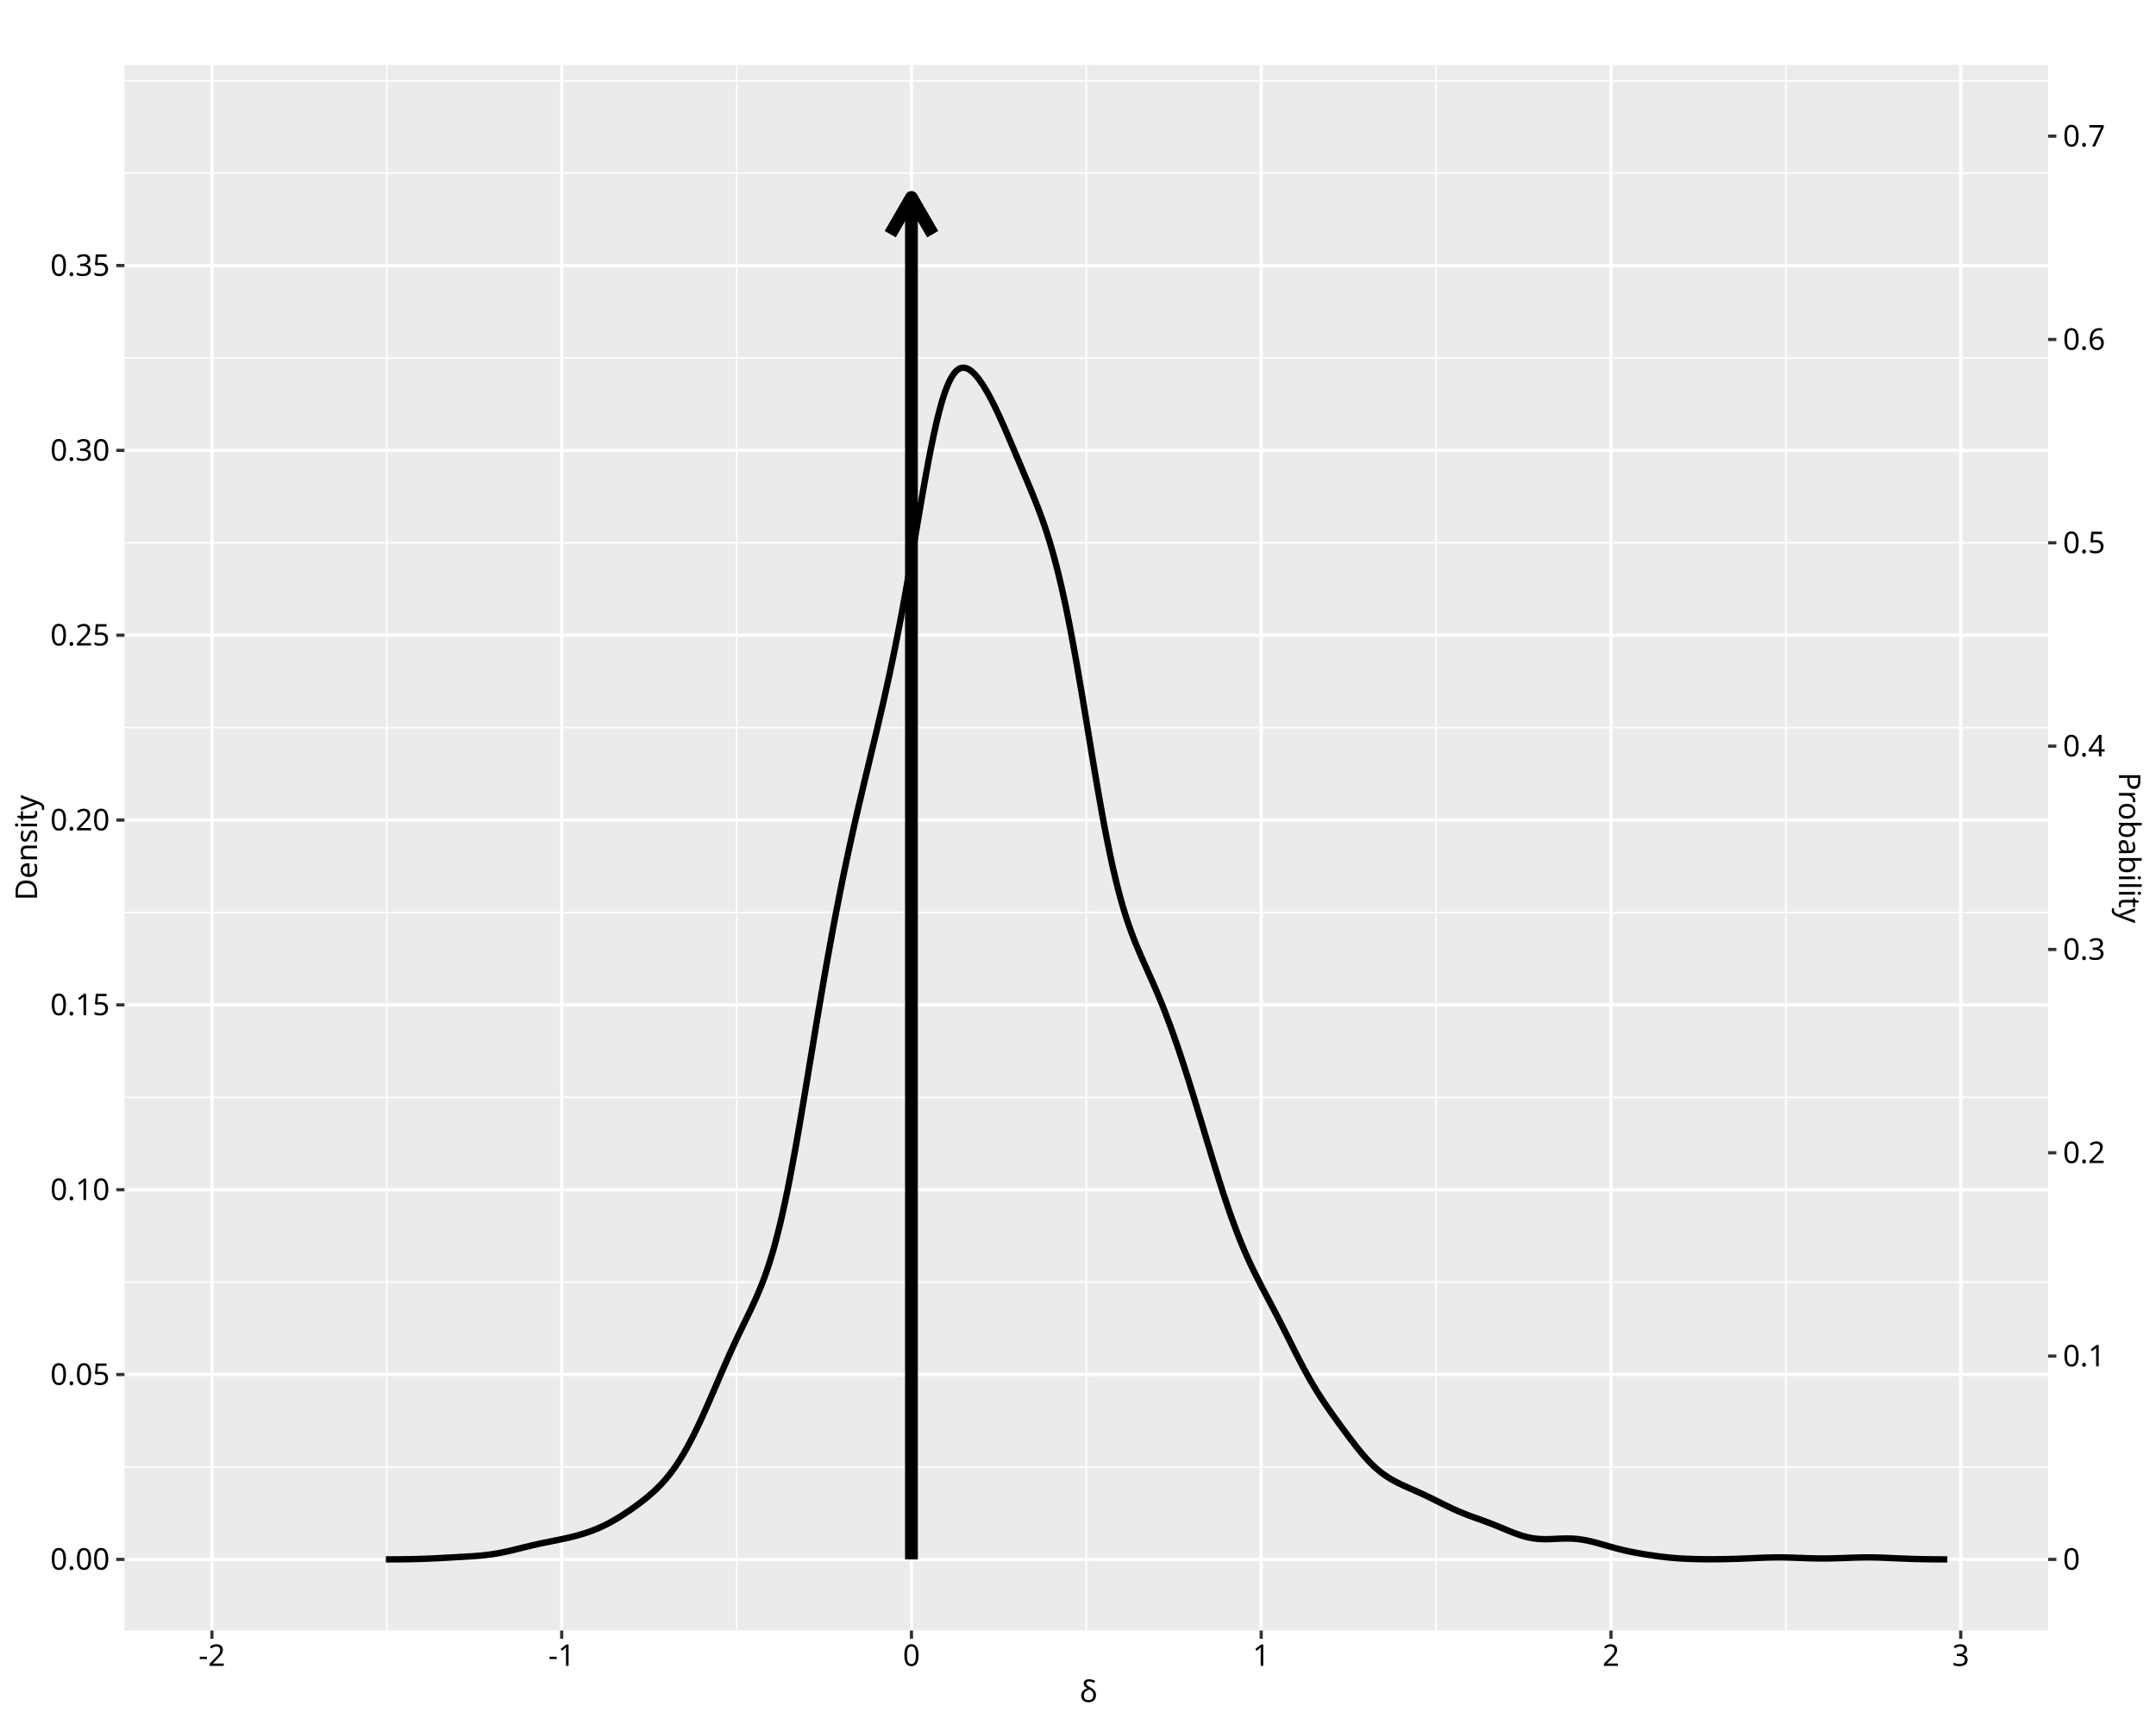
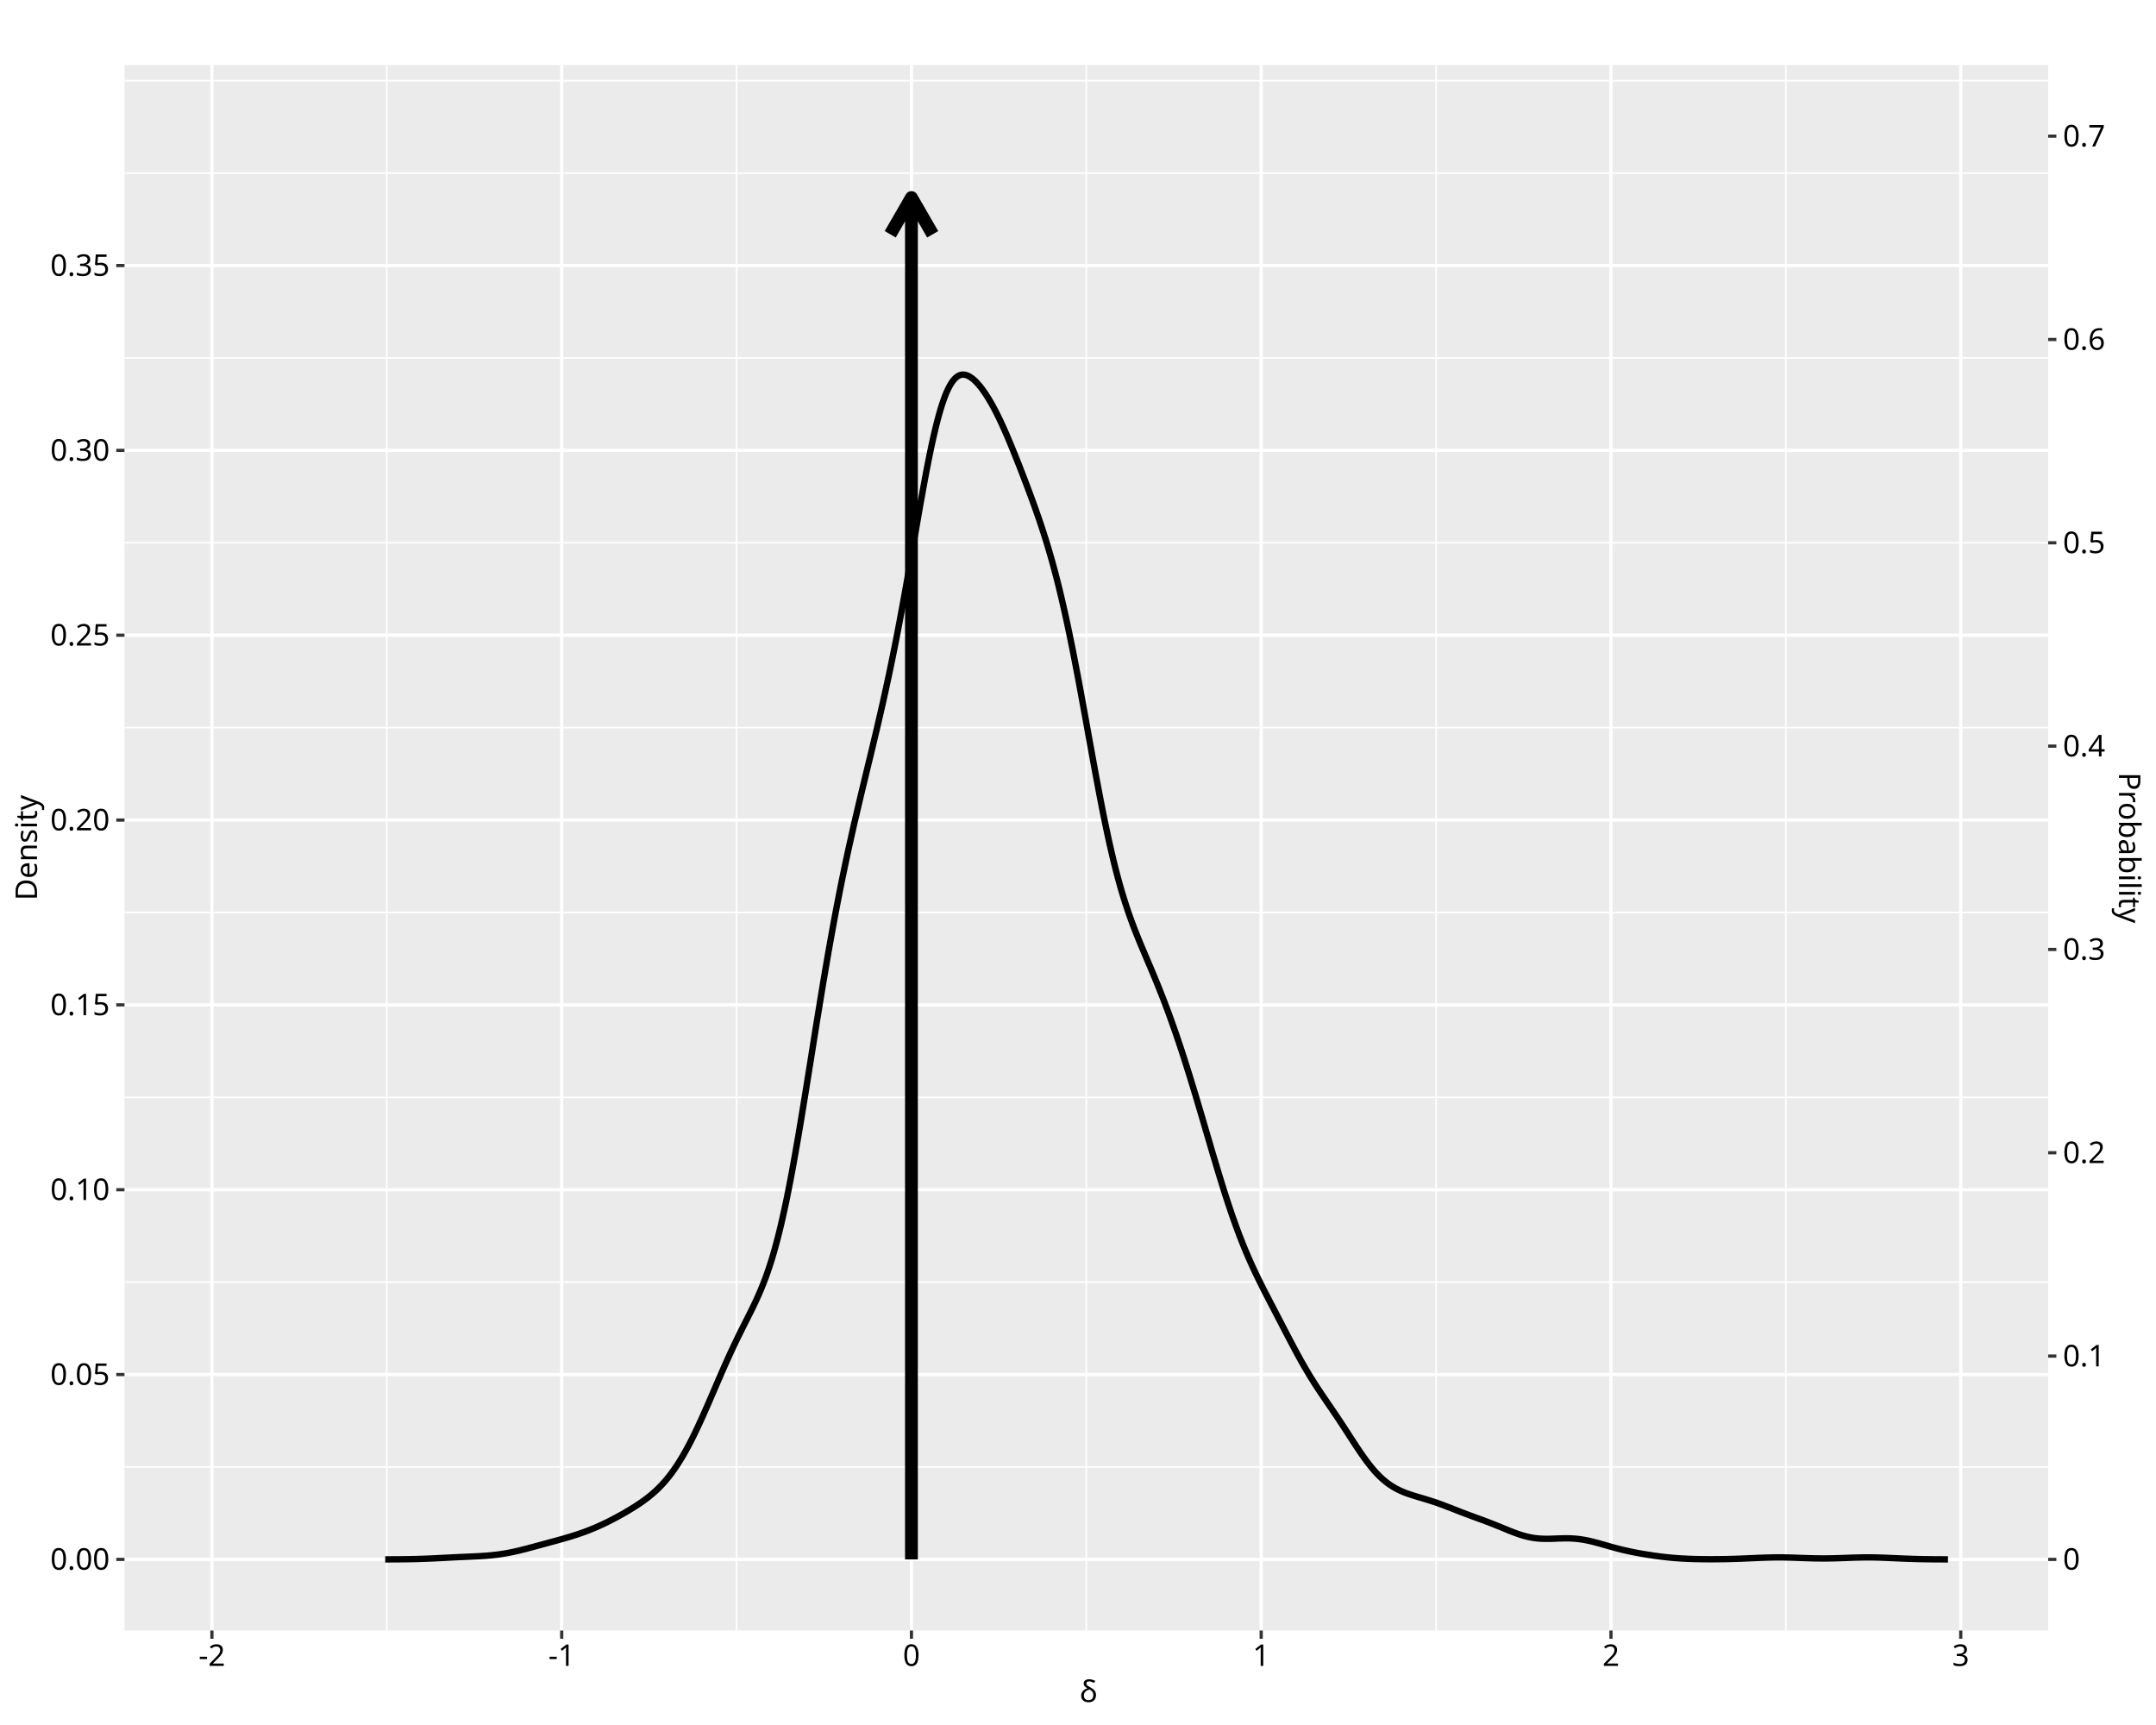
<svg xmlns="http://www.w3.org/2000/svg" class="svglite" data-engine-version="2.0" width="720.00pt" height="576.00pt" viewBox="0 0 720.00 576.00">
  <defs>
    <style type="text/css">
    .svglite line, .svglite polyline, .svglite polygon, .svglite path, .svglite rect, .svglite circle {
      fill: none;
      stroke: #000000;
      stroke-linecap: round;
      stroke-linejoin: round;
      stroke-miterlimit: 10.00;
    }
  </style>
  </defs>
  <rect width="100%" height="100%" style="stroke: none; fill: #FFFFFF;" />
  <defs>
    <clipPath id="cpMC4wMHw3MjAuMDB8MC4wMHw1NzYuMDA=">
      <rect x="0.00" y="0.00" width="720.00" height="576.00" />
    </clipPath>
  </defs>
  <g clip-path="url(#cpMC4wMHw3MjAuMDB8MC4wMHw1NzYuMDA=)">
    <rect x="0.00" y="0.00" width="720.00" height="576.00" style="stroke-width: 1.07; stroke: #FFFFFF; fill: #FFFFFF;" />
  </g>
  <defs>
    <clipPath id="cpNDEuNTd8NjgzLjk5fDIxLjcxfDU0NC40Ng==">
      <rect x="41.57" y="21.71" width="642.42" height="522.75" />
    </clipPath>
  </defs>
  <g clip-path="url(#cpNDEuNTd8NjgzLjk5fDIxLjcxfDU0NC40Ng==)">
    <rect x="41.57" y="21.71" width="642.42" height="522.75" style="stroke-width: 1.07; stroke: none; fill: #EBEBEB;" />
    <polyline points="41.57,489.84 683.99,489.84 " style="stroke-width: 0.53; stroke: #FFFFFF; stroke-linecap: butt;" />
    <polyline points="41.57,428.12 683.99,428.12 " style="stroke-width: 0.53; stroke: #FFFFFF; stroke-linecap: butt;" />
    <polyline points="41.57,366.40 683.99,366.40 " style="stroke-width: 0.53; stroke: #FFFFFF; stroke-linecap: butt;" />
    <polyline points="41.57,304.69 683.99,304.69 " style="stroke-width: 0.53; stroke: #FFFFFF; stroke-linecap: butt;" />
    <polyline points="41.57,242.97 683.99,242.97 " style="stroke-width: 0.53; stroke: #FFFFFF; stroke-linecap: butt;" />
    <polyline points="41.57,181.25 683.99,181.25 " style="stroke-width: 0.53; stroke: #FFFFFF; stroke-linecap: butt;" />
    <polyline points="41.57,119.53 683.99,119.53 " style="stroke-width: 0.53; stroke: #FFFFFF; stroke-linecap: butt;" />
    <polyline points="41.57,57.81 683.99,57.81 " style="stroke-width: 0.53; stroke: #FFFFFF; stroke-linecap: butt;" />
    <polyline points="41.57,26.95 683.99,26.95 " style="stroke-width: 0.53; stroke: #FFFFFF; stroke-linecap: butt;" />
    <polyline points="129.17,544.46 129.17,21.71 " style="stroke-width: 0.53; stroke: #FFFFFF; stroke-linecap: butt;" />
    <polyline points="245.98,544.46 245.98,21.71 " style="stroke-width: 0.53; stroke: #FFFFFF; stroke-linecap: butt;" />
    <polyline points="362.78,544.46 362.78,21.71 " style="stroke-width: 0.53; stroke: #FFFFFF; stroke-linecap: butt;" />
    <polyline points="479.58,544.46 479.58,21.71 " style="stroke-width: 0.53; stroke: #FFFFFF; stroke-linecap: butt;" />
    <polyline points="596.39,544.46 596.39,21.71 " style="stroke-width: 0.53; stroke: #FFFFFF; stroke-linecap: butt;" />
    <polyline points="41.57,520.70 683.99,520.70 " style="stroke-width: 1.07; stroke: #FFFFFF; stroke-linecap: butt;" />
    <polyline points="41.57,458.98 683.99,458.98 " style="stroke-width: 1.07; stroke: #FFFFFF; stroke-linecap: butt;" />
    <polyline points="41.57,397.26 683.99,397.26 " style="stroke-width: 1.07; stroke: #FFFFFF; stroke-linecap: butt;" />
    <polyline points="41.57,335.54 683.99,335.54 " style="stroke-width: 1.07; stroke: #FFFFFF; stroke-linecap: butt;" />
    <polyline points="41.57,273.83 683.99,273.83 " style="stroke-width: 1.07; stroke: #FFFFFF; stroke-linecap: butt;" />
    <polyline points="41.57,212.11 683.99,212.11 " style="stroke-width: 1.07; stroke: #FFFFFF; stroke-linecap: butt;" />
    <polyline points="41.57,150.39 683.99,150.39 " style="stroke-width: 1.07; stroke: #FFFFFF; stroke-linecap: butt;" />
    <polyline points="41.57,88.67 683.99,88.67 " style="stroke-width: 1.07; stroke: #FFFFFF; stroke-linecap: butt;" />
    <polyline points="70.77,544.46 70.77,21.71 " style="stroke-width: 1.07; stroke: #FFFFFF; stroke-linecap: butt;" />
    <polyline points="187.58,544.46 187.58,21.71 " style="stroke-width: 1.07; stroke: #FFFFFF; stroke-linecap: butt;" />
    <polyline points="304.38,544.46 304.38,21.71 " style="stroke-width: 1.07; stroke: #FFFFFF; stroke-linecap: butt;" />
    <polyline points="421.18,544.46 421.18,21.71 " style="stroke-width: 1.07; stroke: #FFFFFF; stroke-linecap: butt;" />
    <polyline points="537.99,544.46 537.99,21.71 " style="stroke-width: 1.07; stroke: #FFFFFF; stroke-linecap: butt;" />
    <polyline points="654.79,544.46 654.79,21.71 " style="stroke-width: 1.07; stroke: #FFFFFF; stroke-linecap: butt;" />
-     <polyline points="128.87,520.69 129.39,520.69 129.91,520.69 130.44,520.69 130.96,520.68 131.48,520.68 132.00,520.68 132.52,520.67 133.05,520.67 133.57,520.67 134.09,520.66 134.61,520.66 135.13,520.65 135.66,520.64 136.18,520.64 136.70,520.63 137.22,520.62 137.74,520.61 138.27,520.60 138.79,520.58 139.31,520.57 139.83,520.56 140.35,520.54 140.87,520.52 141.40,520.51 141.92,520.49 142.44,520.47 142.96,520.45 143.48,520.43 144.01,520.40 144.53,520.38 145.05,520.35 145.57,520.33 146.09,520.30 146.62,520.28 147.14,520.25 147.66,520.22 148.18,520.19 148.70,520.16 149.23,520.13 149.75,520.11 150.27,520.08 150.79,520.05 151.31,520.02 151.84,519.99 152.36,519.96 152.88,519.93 153.40,519.90 153.92,519.88 154.45,519.85 154.97,519.82 155.49,519.79 156.01,519.76 156.53,519.72 157.06,519.69 157.58,519.66 158.10,519.62 158.62,519.58 159.14,519.54 159.67,519.50 160.19,519.46 160.71,519.41 161.23,519.36 161.75,519.30 162.28,519.24 162.80,519.18 163.32,519.11 163.84,519.04 164.36,518.97 164.89,518.89 165.41,518.80 165.93,518.72 166.45,518.62 166.97,518.53 167.50,518.42 168.02,518.32 168.54,518.21 169.06,518.10 169.58,517.98 170.11,517.86 170.63,517.74 171.15,517.62 171.67,517.49 172.19,517.37 172.71,517.24 173.24,517.11 173.76,516.98 174.28,516.85 174.80,516.72 175.32,516.59 175.85,516.47 176.37,516.34 176.89,516.21 177.41,516.09 177.93,515.97 178.46,515.85 178.98,515.73 179.50,515.62 180.02,515.50 180.54,515.39 181.07,515.28 181.59,515.17 182.11,515.06 182.63,514.95 183.15,514.85 183.68,514.74 184.20,514.64 184.72,514.53 185.24,514.43 185.76,514.32 186.29,514.22 186.81,514.11 187.33,514.00 187.85,513.89 188.37,513.78 188.90,513.66 189.42,513.55 189.94,513.43 190.46,513.30 190.98,513.18 191.51,513.05 192.03,512.91 192.55,512.78 193.07,512.63 193.59,512.49 194.12,512.33 194.64,512.17 195.16,512.01 195.68,511.84 196.20,511.67 196.73,511.49 197.25,511.30 197.77,511.11 198.29,510.90 198.81,510.70 199.34,510.48 199.86,510.26 200.38,510.03 200.90,509.79 201.42,509.55 201.95,509.29 202.47,509.03 202.99,508.77 203.51,508.49 204.03,508.21 204.55,507.92 205.08,507.62 205.60,507.32 206.12,507.01 206.64,506.69 207.16,506.37 207.69,506.04 208.21,505.70 208.73,505.36 209.25,505.01 209.77,504.66 210.30,504.31 210.82,503.94 211.34,503.58 211.86,503.21 212.38,502.83 212.91,502.45 213.43,502.06 213.95,501.67 214.47,501.27 214.99,500.86 215.52,500.44 216.04,500.02 216.56,499.58 217.08,499.14 217.60,498.68 218.13,498.22 218.65,497.74 219.17,497.25 219.69,496.74 220.21,496.21 220.74,495.67 221.26,495.11 221.78,494.53 222.30,493.93 222.82,493.30 223.35,492.66 223.87,492.00 224.39,491.31 224.91,490.60 225.43,489.86 225.96,489.09 226.48,488.30 227.00,487.49 227.52,486.65 228.04,485.79 228.57,484.90 229.09,483.98 229.61,483.05 230.13,482.08 230.65,481.09 231.18,480.08 231.70,479.05 232.22,477.99 232.74,476.92 233.26,475.82 233.79,474.71 234.31,473.58 234.83,472.43 235.35,471.27 235.87,470.10 236.39,468.91 236.92,467.72 237.44,466.52 237.96,465.31 238.48,464.10 239.00,462.88 239.53,461.67 240.05,460.45 240.57,459.24 241.09,458.03 241.61,456.82 242.14,455.63 242.66,454.44 243.18,453.26 243.70,452.10 244.22,450.94 244.75,449.80 245.27,448.66 245.79,447.54 246.31,446.43 246.83,445.33 247.36,444.24 247.88,443.16 248.40,442.08 248.92,441.00 249.44,439.93 249.97,438.84 250.49,437.75 251.01,436.65 251.53,435.53 252.05,434.39 252.58,433.22 253.10,432.02 253.62,430.79 254.14,429.51 254.66,428.18 255.19,426.80 255.71,425.37 256.23,423.87 256.75,422.30 257.27,420.66 257.80,418.94 258.32,417.15 258.84,415.27 259.36,413.31 259.88,411.27 260.41,409.15 260.93,406.94 261.45,404.65 261.97,402.27 262.49,399.80 263.02,397.26 263.54,394.64 264.06,391.95 264.58,389.19 265.10,386.37 265.63,383.49 266.15,380.55 266.67,377.57 267.19,374.54 267.71,371.47 268.23,368.38 268.76,365.25 269.28,362.11 269.80,358.96 270.32,355.80 270.84,352.63 271.37,349.47 271.89,346.31 272.41,343.17 272.93,340.04 273.45,336.93 273.98,333.84 274.50,330.78 275.02,327.75 275.54,324.75 276.06,321.78 276.59,318.85 277.11,315.95 277.63,313.09 278.15,310.28 278.67,307.50 279.20,304.76 279.72,302.07 280.24,299.41 280.76,296.79 281.28,294.21 281.81,291.66 282.33,289.15 282.85,286.68 283.37,284.25 283.89,281.85 284.42,279.47 284.94,277.13 285.46,274.82 285.98,272.53 286.50,270.26 287.03,268.02 287.55,265.79 288.07,263.58 288.59,261.38 289.11,259.20 289.64,257.02 290.16,254.85 290.68,252.68 291.20,250.51 291.72,248.34 292.25,246.16 292.77,243.97 293.29,241.76 293.81,239.54 294.33,237.30 294.86,235.03 295.38,232.73 295.90,230.40 296.42,228.04 296.94,225.64 297.47,223.20 297.99,220.72 298.51,218.20 299.03,215.62 299.55,213.00 300.07,210.32 300.60,207.60 301.12,204.83 301.64,202.01 302.16,199.14 302.68,196.23 303.21,193.28 303.73,190.30 304.25,187.28 304.77,184.24 305.29,181.19 305.82,178.12 306.34,175.05 306.86,171.99 307.38,168.95 307.90,165.93 308.43,162.95 308.95,160.02 309.47,157.14 309.99,154.33 310.51,151.61 311.04,148.97 311.56,146.44 312.08,144.01 312.60,141.69 313.12,139.49 313.65,137.42 314.17,135.48 314.69,133.67 315.21,132.01 315.73,130.50 316.26,129.13 316.78,127.91 317.30,126.82 317.82,125.87 318.34,125.06 318.87,124.37 319.39,123.82 319.91,123.39 320.43,123.07 320.95,122.88 321.48,122.79 322.00,122.79 322.52,122.89 323.04,123.08 323.56,123.34 324.09,123.69 324.61,124.10 325.13,124.57 325.65,125.11 326.17,125.71 326.70,126.36 327.22,127.06 327.74,127.80 328.26,128.59 328.78,129.42 329.31,130.29 329.83,131.19 330.35,132.14 330.87,133.11 331.39,134.12 331.91,135.16 332.44,136.22 332.96,137.32 333.48,138.43 334.00,139.57 334.52,140.73 335.05,141.90 335.57,143.09 336.09,144.29 336.61,145.51 337.13,146.73 337.66,147.96 338.18,149.19 338.70,150.43 339.22,151.66 339.74,152.90 340.27,154.13 340.79,155.37 341.31,156.60 341.83,157.84 342.35,159.07 342.88,160.31 343.40,161.56 343.92,162.81 344.44,164.07 344.96,165.34 345.49,166.64 346.01,167.95 346.53,169.29 347.05,170.66 347.57,172.06 348.10,173.51 348.62,175.00 349.14,176.53 349.66,178.12 350.18,179.77 350.71,181.48 351.23,183.25 351.75,185.09 352.27,187.00 352.79,188.99 353.32,191.05 353.84,193.20 354.36,195.42 354.88,197.72 355.40,200.10 355.93,202.55 356.45,205.09 356.97,207.69 357.49,210.37 358.01,213.13 358.54,215.95 359.06,218.83 359.58,221.77 360.10,224.76 360.62,227.79 361.15,230.86 361.67,233.97 362.19,237.10 362.71,240.25 363.23,243.42 363.75,246.58 364.28,249.74 364.80,252.89 365.32,256.01 365.84,259.11 366.36,262.17 366.89,265.19 367.41,268.16 367.93,271.07 368.45,273.92 368.97,276.70 369.50,279.40 370.02,282.02 370.54,284.56 371.06,287.02 371.58,289.40 372.11,291.68 372.63,293.88 373.15,295.99 373.67,298.02 374.19,299.95 374.72,301.80 375.24,303.57 375.76,305.26 376.28,306.89 376.80,308.44 377.33,309.94 377.85,311.37 378.37,312.76 378.89,314.10 379.41,315.39 379.94,316.65 380.46,317.88 380.98,319.09 381.50,320.28 382.02,321.46 382.55,322.63 383.07,323.79 383.59,324.96 384.11,326.12 384.63,327.30 385.16,328.49 385.68,329.69 386.20,330.90 386.72,332.14 387.24,333.39 387.77,334.66 388.29,335.96 388.81,337.28 389.33,338.62 389.85,339.99 390.38,341.38 390.90,342.79 391.42,344.23 391.94,345.70 392.46,347.18 392.99,348.69 393.51,350.22 394.03,351.77 394.55,353.34 395.07,354.93 395.59,356.54 396.12,358.17 396.64,359.81 397.16,361.47 397.68,363.14 398.20,364.83 398.73,366.52 399.25,368.23 399.77,369.94 400.29,371.67 400.81,373.39 401.34,375.13 401.86,376.86 402.38,378.60 402.90,380.33 403.42,382.06 403.95,383.79 404.47,385.51 404.99,387.23 405.51,388.93 406.03,390.62 406.56,392.30 407.08,393.96 407.60,395.60 408.12,397.23 408.64,398.84 409.17,400.42 409.69,401.98 410.21,403.51 410.73,405.02 411.25,406.50 411.78,407.94 412.30,409.36 412.82,410.75 413.34,412.11 413.86,413.44 414.39,414.74 414.91,416.00 415.43,417.24 415.95,418.45 416.47,419.64 417.00,420.79 417.52,421.92 418.04,423.02 418.56,424.11 419.08,425.17 419.61,426.22 420.13,427.26 420.65,428.28 421.17,429.29 421.69,430.29 422.22,431.28 422.74,432.27 423.26,433.26 423.78,434.25 424.30,435.24 424.83,436.23 425.35,437.23 425.87,438.23 426.39,439.23 426.91,440.24 427.43,441.26 427.96,442.29 428.48,443.32 429.00,444.35 429.52,445.39 430.04,446.43 430.57,447.47 431.09,448.52 431.61,449.56 432.13,450.60 432.65,451.63 433.18,452.66 433.70,453.68 434.22,454.69 434.74,455.68 435.26,456.67 435.79,457.64 436.31,458.60 436.83,459.54 437.35,460.47 437.87,461.38 438.40,462.27 438.92,463.14 439.44,464.00 439.96,464.84 440.48,465.67 441.01,466.48 441.53,467.28 442.05,468.07 442.57,468.85 443.09,469.61 443.62,470.36 444.14,471.11 444.66,471.85 445.18,472.59 445.70,473.31 446.23,474.04 446.75,474.76 447.27,475.48 447.79,476.19 448.31,476.91 448.84,477.61 449.36,478.32 449.88,479.02 450.40,479.72 450.92,480.41 451.45,481.10 451.97,481.78 452.49,482.46 453.01,483.12 453.53,483.78 454.06,484.42 454.58,485.05 455.10,485.67 455.62,486.27 456.14,486.86 456.67,487.43 457.19,487.98 457.71,488.52 458.23,489.04 458.75,489.54 459.27,490.03 459.80,490.49 460.32,490.93 460.84,491.36 461.36,491.77 461.88,492.16 462.41,492.53 462.93,492.89 463.45,493.23 463.97,493.56 464.49,493.88 465.02,494.18 465.54,494.47 466.06,494.74 466.58,495.01 467.10,495.28 467.63,495.53 468.15,495.78 468.67,496.02 469.19,496.26 469.71,496.49 470.24,496.73 470.76,496.96 471.28,497.19 471.80,497.42 472.32,497.65 472.85,497.88 473.37,498.11 473.89,498.35 474.41,498.59 474.93,498.82 475.46,499.07 475.98,499.31 476.50,499.56 477.02,499.81 477.54,500.06 478.07,500.32 478.59,500.57 479.11,500.83 479.63,501.09 480.15,501.35 480.68,501.61 481.20,501.87 481.72,502.13 482.24,502.39 482.76,502.65 483.29,502.90 483.81,503.15 484.33,503.40 484.85,503.65 485.37,503.89 485.90,504.13 486.42,504.36 486.94,504.59 487.46,504.81 487.98,505.03 488.51,505.24 489.03,505.45 489.55,505.66 490.07,505.86 490.59,506.06 491.11,506.25 491.64,506.44 492.16,506.63 492.68,506.82 493.20,507.01 493.72,507.19 494.25,507.38 494.77,507.57 495.29,507.76 495.81,507.95 496.33,508.14 496.86,508.34 497.38,508.53 497.90,508.73 498.42,508.94 498.94,509.14 499.47,509.35 499.99,509.56 500.51,509.78 501.03,509.99 501.55,510.21 502.08,510.42 502.60,510.64 503.12,510.86 503.64,511.08 504.16,511.29 504.69,511.50 505.21,511.71 505.73,511.91 506.25,512.10 506.77,512.29 507.30,512.47 507.82,512.65 508.34,512.81 508.86,512.96 509.38,513.11 509.91,513.24 510.43,513.36 510.95,513.47 511.47,513.57 511.99,513.66 512.52,513.73 513.04,513.79 513.56,513.84 514.08,513.88 514.60,513.91 515.13,513.93 515.65,513.95 516.17,513.95 516.69,513.95 517.21,513.94 517.74,513.92 518.26,513.90 518.78,513.88 519.30,513.86 519.82,513.83 520.35,513.81 520.87,513.78 521.39,513.76 521.91,513.75 522.43,513.74 522.95,513.73 523.48,513.73 524.00,513.74 524.52,513.75 525.04,513.77 525.56,513.80 526.09,513.84 526.61,513.89 527.13,513.94 527.65,514.01 528.17,514.08 528.70,514.16 529.22,514.25 529.74,514.35 530.26,514.46 530.78,514.57 531.31,514.69 531.83,514.82 532.35,514.95 532.87,515.09 533.39,515.23 533.92,515.37 534.44,515.52 534.96,515.66 535.48,515.81 536.00,515.96 536.53,516.11 537.05,516.26 537.57,516.41 538.09,516.55 538.61,516.70 539.14,516.84 539.66,516.98 540.18,517.12 540.70,517.25 541.22,517.38 541.75,517.50 542.27,517.63 542.79,517.75 543.31,517.87 543.83,517.98 544.36,518.09 544.88,518.20 545.40,518.30 545.92,518.40 546.44,518.50 546.97,518.60 547.49,518.69 548.01,518.78 548.53,518.87 549.05,518.96 549.58,519.05 550.10,519.13 550.62,519.21 551.14,519.29 551.66,519.37 552.19,519.44 552.71,519.52 553.23,519.59 553.75,519.66 554.27,519.73 554.79,519.79 555.32,519.85 555.84,519.91 556.36,519.97 556.88,520.03 557.40,520.08 557.93,520.13 558.45,520.18 558.97,520.22 559.49,520.26 560.01,520.30 560.54,520.34 561.06,520.37 561.58,520.41 562.10,520.44 562.62,520.46 563.15,520.49 563.67,520.51 564.19,520.53 564.71,520.55 565.23,520.57 565.76,520.58 566.28,520.59 566.80,520.61 567.32,520.62 567.84,520.62 568.37,520.63 568.89,520.64 569.41,520.64 569.93,520.65 570.45,520.65 570.98,520.65 571.50,520.65 572.02,520.65 572.54,520.65 573.06,520.64 573.59,520.64 574.11,520.64 574.63,520.63 575.15,520.62 575.67,520.61 576.20,520.61 576.72,520.60 577.24,520.58 577.76,520.57 578.28,520.56 578.81,520.54 579.33,520.53 579.85,520.51 580.37,520.49 580.89,520.48 581.42,520.46 581.94,520.44 582.46,520.41 582.98,520.39 583.50,520.37 584.03,520.35 584.55,520.32 585.07,520.30 585.59,520.28 586.11,520.25 586.63,520.23 587.16,520.21 587.68,520.19 588.20,520.17 588.72,520.15 589.24,520.13 589.77,520.11 590.29,520.10 590.81,520.08 591.33,520.07 591.85,520.06 592.38,520.05 592.90,520.05 593.42,520.05 593.94,520.04 594.46,520.05 594.99,520.05 595.51,520.05 596.03,520.06 596.55,520.07 597.07,520.08 597.60,520.09 598.12,520.11 598.64,520.12 599.16,520.14 599.68,520.16 600.21,520.18 600.73,520.20 601.25,520.21 601.77,520.23 602.29,520.25 602.82,520.27 603.34,520.29 603.86,520.31 604.38,520.32 604.90,520.34 605.43,520.35 605.95,520.36 606.47,520.37 606.99,520.38 607.51,520.38 608.04,520.39 608.56,520.39 609.08,520.39 609.60,520.39 610.12,520.38 610.65,520.38 611.17,520.37 611.69,520.36 612.21,520.35 612.73,520.34 613.26,520.32 613.78,520.31 614.30,520.29 614.82,520.27 615.34,520.26 615.87,520.24 616.39,520.22 616.91,520.20 617.43,520.18 617.95,520.16 618.47,520.14 619.00,520.13 619.52,520.11 620.04,520.10 620.56,520.08 621.08,520.07 621.61,520.06 622.13,520.05 622.65,520.05 623.17,520.05 623.69,520.04 624.22,520.04 624.74,520.05 625.26,520.05 625.78,520.06 626.30,520.07 626.83,520.08 627.35,520.09 627.87,520.11 628.39,520.13 628.91,520.14 629.44,520.16 629.96,520.18 630.48,520.21 631.00,520.23 631.52,520.25 632.05,520.27 632.57,520.30 633.09,520.32 633.61,520.34 634.13,520.37 634.66,520.39 635.18,520.41 635.70,520.43 636.22,520.45 636.74,520.47 637.27,520.49 637.79,520.51 638.31,520.53 638.83,520.54 639.35,520.56 639.88,520.57 640.40,520.59 640.92,520.60 641.44,520.61 641.96,520.62 642.49,520.63 643.01,520.64 643.53,520.64 644.05,520.65 644.57,520.66 645.10,520.66 645.62,520.67 646.14,520.67 646.66,520.67 647.18,520.68 647.71,520.68 648.23,520.68 648.75,520.69 649.27,520.69 649.79,520.69 650.31,520.69 " style="stroke-width: 2.13; stroke-linecap: butt;" />
-     <line x1="304.38" y1="520.70" x2="304.38" y2="65.93" style="stroke-width: 4.27; stroke-linecap: butt;" />
-     <polyline points="311.47,78.20 304.38,65.93 297.29,78.20 " style="stroke-width: 4.27; stroke-linecap: butt;" />
+     <polyline points="128.65,520.69 129.17,520.69 129.70,520.69 130.22,520.69 130.74,520.68 131.26,520.68 131.79,520.68 132.31,520.67 132.83,520.67 133.35,520.67 133.88,520.66 134.40,520.66 134.92,520.65 135.44,520.64 135.97,520.64 136.49,520.63 137.01,520.62 137.53,520.61 138.05,520.60 138.58,520.59 139.10,520.57 139.62,520.56 140.14,520.54 140.67,520.53 141.19,520.51 141.71,520.49 142.23,520.47 142.76,520.45 143.28,520.43 143.80,520.41 144.32,520.38 144.85,520.36 145.37,520.34 145.89,520.31 146.41,520.28 146.94,520.26 147.46,520.23 147.98,520.20 148.50,520.18 149.03,520.15 149.55,520.12 150.07,520.10 150.59,520.07 151.11,520.04 151.64,520.02 152.16,519.99 152.68,519.97 153.20,519.94 153.73,519.92 154.25,519.90 154.77,519.87 155.29,519.85 155.82,519.83 156.34,519.80 156.86,519.78 157.38,519.76 157.91,519.73 158.43,519.71 158.95,519.68 159.47,519.66 160.00,519.63 160.52,519.60 161.04,519.57 161.56,519.53 162.09,519.50 162.61,519.46 163.13,519.41 163.65,519.37 164.17,519.32 164.70,519.26 165.22,519.20 165.74,519.14 166.26,519.08 166.79,519.00 167.31,518.93 167.83,518.85 168.35,518.77 168.88,518.68 169.40,518.58 169.92,518.49 170.44,518.38 170.97,518.28 171.49,518.17 172.01,518.05 172.53,517.94 173.06,517.82 173.58,517.69 174.10,517.56 174.62,517.43 175.15,517.30 175.67,517.17 176.19,517.03 176.71,516.89 177.23,516.75 177.76,516.61 178.28,516.47 178.80,516.33 179.32,516.19 179.85,516.05 180.37,515.91 180.89,515.76 181.41,515.62 181.94,515.48 182.46,515.34 182.98,515.20 183.50,515.05 184.03,514.91 184.55,514.77 185.07,514.63 185.59,514.49 186.12,514.34 186.64,514.20 187.16,514.05 187.68,513.91 188.21,513.76 188.73,513.61 189.25,513.46 189.77,513.30 190.30,513.15 190.82,512.99 191.34,512.82 191.86,512.66 192.38,512.49 192.91,512.32 193.43,512.14 193.95,511.96 194.47,511.78 195.00,511.59 195.52,511.40 196.04,511.20 196.56,511.00 197.09,510.79 197.61,510.58 198.13,510.37 198.65,510.15 199.18,509.92 199.70,509.69 200.22,509.46 200.74,509.22 201.27,508.98 201.79,508.73 202.31,508.48 202.83,508.23 203.36,507.97 203.88,507.70 204.40,507.43 204.92,507.16 205.44,506.89 205.97,506.61 206.49,506.32 207.01,506.03 207.53,505.74 208.06,505.45 208.58,505.15 209.10,504.85 209.62,504.54 210.15,504.23 210.67,503.91 211.19,503.59 211.71,503.26 212.24,502.93 212.76,502.59 213.28,502.25 213.80,501.89 214.33,501.53 214.85,501.16 215.37,500.78 215.89,500.39 216.42,499.99 216.94,499.57 217.46,499.14 217.98,498.70 218.50,498.24 219.03,497.77 219.55,497.28 220.07,496.76 220.59,496.23 221.12,495.68 221.64,495.11 222.16,494.51 222.68,493.90 223.21,493.25 223.73,492.59 224.25,491.90 224.77,491.18 225.30,490.44 225.82,489.68 226.34,488.88 226.86,488.06 227.39,487.21 227.91,486.34 228.43,485.44 228.95,484.51 229.48,483.56 230.00,482.59 230.52,481.59 231.04,480.57 231.57,479.52 232.09,478.45 232.61,477.36 233.13,476.26 233.65,475.13 234.18,473.99 234.70,472.83 235.22,471.66 235.74,470.48 236.27,469.29 236.79,468.09 237.31,466.88 237.83,465.67 238.36,464.45 238.88,463.24 239.40,462.02 239.92,460.81 240.45,459.60 240.97,458.40 241.49,457.21 242.01,456.02 242.54,454.85 243.06,453.69 243.58,452.54 244.10,451.41 244.63,450.29 245.15,449.18 245.67,448.09 246.19,447.01 246.71,445.94 247.24,444.88 247.76,443.83 248.28,442.79 248.80,441.76 249.33,440.72 249.85,439.68 250.37,438.64 250.89,437.59 251.42,436.52 251.94,435.43 252.46,434.32 252.98,433.18 253.51,432.00 254.03,430.78 254.55,429.51 255.07,428.19 255.60,426.82 256.12,425.38 256.64,423.88 257.16,422.30 257.69,420.65 258.21,418.91 258.73,417.09 259.25,415.19 259.77,413.20 260.30,411.12 260.82,408.95 261.34,406.69 261.86,404.34 262.39,401.91 262.91,399.38 263.43,396.76 263.95,394.07 264.48,391.30 265.00,388.45 265.52,385.54 266.04,382.56 266.57,379.53 267.09,376.44 267.61,373.31 268.13,370.14 268.66,366.93 269.18,363.69 269.70,360.43 270.22,357.16 270.75,353.89 271.27,350.61 271.79,347.33 272.31,344.07 272.83,340.81 273.36,337.58 273.88,334.38 274.40,331.20 274.92,328.06 275.45,324.96 275.97,321.89 276.49,318.87 277.01,315.89 277.54,312.96 278.06,310.07 278.58,307.24 279.10,304.45 279.63,301.72 280.15,299.04 280.67,296.40 281.19,293.81 281.72,291.26 282.24,288.76 282.76,286.31 283.28,283.89 283.81,281.51 284.33,279.16 284.85,276.86 285.37,274.57 285.90,272.32 286.42,270.09 286.94,267.88 287.46,265.68 287.98,263.50 288.51,261.33 289.03,259.17 289.55,257.01 290.07,254.85 290.60,252.69 291.12,250.52 291.64,248.34 292.16,246.15 292.69,243.94 293.21,241.71 293.73,239.46 294.25,237.19 294.78,234.89 295.30,232.55 295.82,230.18 296.34,227.77 296.87,225.33 297.39,222.84 297.91,220.31 298.43,217.74 298.96,215.12 299.48,212.46 300.00,209.75 300.52,207.00 301.04,204.20 301.57,201.35 302.09,198.47 302.61,195.56 303.13,192.61 303.66,189.64 304.18,186.64 304.70,183.63 305.22,180.61 305.75,177.59 306.27,174.57 306.79,171.58 307.31,168.61 307.84,165.68 308.36,162.79 308.88,159.95 309.40,157.18 309.93,154.49 310.45,151.87 310.97,149.36 311.49,146.96 312.02,144.65 312.54,142.47 313.06,140.41 313.58,138.47 314.10,136.66 314.63,134.99 315.15,133.45 315.67,132.05 316.19,130.79 316.72,129.68 317.24,128.69 317.76,127.83 318.28,127.10 318.81,126.49 319.33,126.00 319.85,125.62 320.37,125.34 320.90,125.16 321.42,125.09 321.94,125.10 322.46,125.19 322.99,125.36 323.51,125.60 324.03,125.90 324.55,126.26 325.08,126.68 325.60,127.15 326.12,127.67 326.64,128.24 327.16,128.85 327.69,129.51 328.21,130.21 328.73,130.95 329.25,131.72 329.78,132.54 330.30,133.39 330.82,134.27 331.34,135.19 331.87,136.15 332.39,137.14 332.91,138.17 333.43,139.22 333.96,140.31 334.48,141.43 335.00,142.57 335.52,143.74 336.05,144.93 336.57,146.15 337.09,147.39 337.61,148.64 338.14,149.92 338.66,151.21 339.18,152.51 339.70,153.82 340.23,155.14 340.75,156.48 341.27,157.82 341.79,159.18 342.31,160.54 342.84,161.92 343.36,163.30 343.88,164.70 344.40,166.11 344.93,167.54 345.45,168.99 345.97,170.45 346.49,171.94 347.02,173.45 347.54,175.00 348.06,176.58 348.58,178.19 349.11,179.84 349.63,181.53 350.15,183.26 350.67,185.04 351.20,186.87 351.72,188.75 352.24,190.69 352.76,192.68 353.29,194.73 353.81,196.85 354.33,199.02 354.85,201.25 355.37,203.54 355.90,205.89 356.42,208.29 356.94,210.76 357.46,213.28 357.99,215.85 358.51,218.48 359.03,221.16 359.55,223.87 360.08,226.63 360.60,229.43 361.12,232.25 361.64,235.10 362.17,237.97 362.69,240.86 363.21,243.75 363.73,246.65 364.26,249.54 364.78,252.41 365.30,255.27 365.82,258.11 366.35,260.92 366.87,263.69 367.39,266.42 367.91,269.10 368.43,271.73 368.96,274.30 369.48,276.80 370.00,279.24 370.52,281.61 371.05,283.92 371.57,286.15 372.09,288.30 372.61,290.39 373.14,292.40 373.66,294.34 374.18,296.20 374.70,297.99 375.23,299.72 375.75,301.38 376.27,302.98 376.79,304.53 377.32,306.03 377.84,307.48 378.36,308.88 378.88,310.25 379.41,311.59 379.93,312.89 380.45,314.17 380.97,315.44 381.50,316.68 382.02,317.92 382.54,319.15 383.06,320.38 383.58,321.61 384.11,322.84 384.63,324.08 385.15,325.32 385.67,326.58 386.20,327.85 386.72,329.14 387.24,330.44 387.76,331.76 388.29,333.09 388.81,334.45 389.33,335.82 389.85,337.21 390.38,338.63 390.90,340.07 391.42,341.53 391.94,343.00 392.47,344.50 392.99,346.02 393.51,347.56 394.03,349.12 394.56,350.70 395.08,352.31 395.60,353.93 396.12,355.57 396.64,357.22 397.17,358.90 397.69,360.59 398.21,362.29 398.73,364.01 399.26,365.74 399.78,367.49 400.30,369.24 400.82,371.00 401.35,372.78 401.87,374.55 402.39,376.33 402.91,378.11 403.44,379.89 403.96,381.67 404.48,383.45 405.00,385.22 405.53,386.98 406.05,388.73 406.57,390.46 407.09,392.18 407.62,393.89 408.14,395.57 408.66,397.24 409.18,398.88 409.70,400.50 410.23,402.10 410.75,403.66 411.27,405.20 411.79,406.71 412.32,408.18 412.84,409.63 413.36,411.05 413.88,412.43 414.41,413.79 414.93,415.11 415.45,416.41 415.97,417.67 416.50,418.90 417.02,420.11 417.54,421.29 418.06,422.45 418.59,423.58 419.11,424.70 419.63,425.79 420.15,426.87 420.68,427.93 421.20,428.98 421.72,430.02 422.24,431.05 422.76,432.07 423.29,433.08 423.81,434.09 424.33,435.10 424.85,436.11 425.38,437.11 425.90,438.12 426.42,439.12 426.94,440.13 427.47,441.13 427.99,442.14 428.51,443.14 429.03,444.15 429.56,445.16 430.08,446.16 430.60,447.16 431.12,448.15 431.65,449.14 432.17,450.13 432.69,451.10 433.21,452.07 433.74,453.02 434.26,453.97 434.78,454.90 435.30,455.82 435.83,456.72 436.35,457.62 436.87,458.49 437.39,459.36 437.91,460.21 438.44,461.04 438.96,461.87 439.48,462.68 440.00,463.48 440.53,464.27 441.05,465.06 441.57,465.83 442.09,466.60 442.62,467.37 443.14,468.14 443.66,468.90 444.18,469.66 444.71,470.43 445.23,471.20 445.75,471.97 446.27,472.74 446.80,473.52 447.32,474.31 447.84,475.10 448.36,475.89 448.89,476.69 449.41,477.50 449.93,478.30 450.45,479.11 450.97,479.92 451.50,480.72 452.02,481.53 452.54,482.32 453.06,483.12 453.59,483.90 454.11,484.68 454.63,485.44 455.15,486.19 455.68,486.92 456.20,487.64 456.72,488.34 457.24,489.01 457.77,489.67 458.29,490.31 458.81,490.92 459.33,491.51 459.86,492.07 460.38,492.61 460.90,493.12 461.42,493.62 461.95,494.08 462.47,494.52 462.99,494.94 463.51,495.34 464.03,495.71 464.56,496.06 465.08,496.39 465.60,496.70 466.12,497.00 466.65,497.27 467.17,497.53 467.69,497.78 468.21,498.01 468.74,498.23 469.26,498.44 469.78,498.63 470.30,498.82 470.83,499.00 471.35,499.17 471.87,499.34 472.39,499.50 472.92,499.66 473.44,499.82 473.96,499.98 474.48,500.13 475.01,500.28 475.53,500.44 476.05,500.60 476.57,500.76 477.10,500.92 477.62,501.08 478.14,501.25 478.66,501.42 479.18,501.59 479.71,501.77 480.23,501.96 480.75,502.14 481.27,502.33 481.80,502.52 482.32,502.72 482.84,502.92 483.36,503.12 483.89,503.32 484.41,503.52 484.93,503.72 485.45,503.93 485.98,504.13 486.50,504.34 487.02,504.54 487.54,504.75 488.07,504.95 488.59,505.15 489.11,505.35 489.63,505.55 490.16,505.74 490.68,505.94 491.20,506.13 491.72,506.32 492.24,506.52 492.77,506.71 493.29,506.90 493.81,507.09 494.33,507.28 494.86,507.47 495.38,507.66 495.90,507.86 496.42,508.06 496.95,508.25 497.47,508.45 497.99,508.66 498.51,508.86 499.04,509.07 499.56,509.28 500.08,509.49 500.60,509.70 501.13,509.91 501.65,510.13 502.17,510.34 502.69,510.56 503.22,510.77 503.74,510.99 504.26,511.20 504.78,511.40 505.30,511.60 505.83,511.80 506.35,511.99 506.87,512.18 507.39,512.36 507.92,512.53 508.44,512.69 508.96,512.84 509.48,512.98 510.01,513.11 510.53,513.23 511.05,513.34 511.57,513.44 512.10,513.52 512.62,513.60 513.14,513.66 513.66,513.71 514.19,513.76 514.71,513.79 515.23,513.81 515.75,513.83 516.28,513.83 516.80,513.83 517.32,513.83 517.84,513.82 518.36,513.80 518.89,513.78 519.41,513.76 519.93,513.74 520.45,513.72 520.98,513.71 521.50,513.69 522.02,513.68 522.54,513.67 523.07,513.67 523.59,513.67 524.11,513.68 524.63,513.70 525.16,513.73 525.68,513.76 526.20,513.80 526.72,513.85 527.25,513.91 527.77,513.98 528.29,514.06 528.81,514.14 529.34,514.23 529.86,514.34 530.38,514.44 530.90,514.56 531.43,514.68 531.95,514.81 532.47,514.94 532.99,515.08 533.51,515.22 534.04,515.36 534.56,515.51 535.08,515.65 535.60,515.80 536.13,515.95 536.65,516.10 537.17,516.25 537.69,516.40 538.22,516.55 538.74,516.69 539.26,516.83 539.78,516.97 540.31,517.11 540.83,517.24 541.35,517.37 541.87,517.50 542.40,517.62 542.92,517.74 543.44,517.86 543.96,517.98 544.49,518.09 545.01,518.19 545.53,518.30 546.05,518.40 546.57,518.50 547.10,518.60 547.62,518.69 548.14,518.79 548.66,518.88 549.19,518.96 549.71,519.05 550.23,519.13 550.75,519.21 551.28,519.29 551.80,519.37 552.32,519.45 552.84,519.52 553.37,519.59 553.89,519.66 554.41,519.73 554.93,519.79 555.46,519.86 555.98,519.92 556.50,519.97 557.02,520.03 557.55,520.08 558.07,520.13 558.59,520.18 559.11,520.22 559.63,520.26 560.16,520.30 560.68,520.34 561.20,520.37 561.72,520.41 562.25,520.43 562.77,520.46 563.29,520.49 563.81,520.51 564.34,520.53 564.86,520.55 565.38,520.56 565.90,520.58 566.43,520.59 566.95,520.60 567.47,520.61 567.99,520.62 568.52,520.63 569.04,520.64 569.56,520.64 570.08,520.64 570.61,520.65 571.13,520.65 571.65,520.65 572.17,520.65 572.70,520.64 573.22,520.64 573.74,520.64 574.26,520.63 574.78,520.62 575.31,520.62 575.83,520.61 576.35,520.60 576.87,520.59 577.40,520.58 577.92,520.56 578.44,520.55 578.96,520.54 579.49,520.52 580.01,520.50 580.53,520.48 581.05,520.47 581.58,520.45 582.10,520.42 582.62,520.40 583.14,520.38 583.67,520.36 584.19,520.34 584.71,520.31 585.23,520.29 585.76,520.27 586.28,520.24 586.80,520.22 587.32,520.20 587.84,520.18 588.37,520.16 588.89,520.14 589.41,520.12 589.93,520.11 590.46,520.09 590.98,520.08 591.50,520.07 592.02,520.06 592.55,520.05 593.07,520.05 593.59,520.04 594.11,520.04 594.64,520.05 595.16,520.05 595.68,520.05 596.20,520.06 596.73,520.07 597.25,520.08 597.77,520.10 598.29,520.11 598.82,520.13 599.34,520.14 599.86,520.16 600.38,520.18 600.90,520.20 601.43,520.22 601.95,520.24 602.47,520.25 602.99,520.27 603.52,520.29 604.04,520.30 604.56,520.32 605.08,520.33 605.61,520.35 606.13,520.36 606.65,520.37 607.17,520.37 607.70,520.38 608.22,520.38 608.74,520.38 609.26,520.38 609.79,520.38 610.31,520.38 610.83,520.37 611.35,520.36 611.88,520.35 612.40,520.34 612.92,520.33 613.44,520.31 613.96,520.30 614.49,520.28 615.01,520.26 615.53,520.24 616.05,520.23 616.58,520.21 617.10,520.19 617.62,520.17 618.14,520.15 618.67,520.13 619.19,520.12 619.71,520.10 620.23,520.09 620.76,520.08 621.28,520.07 621.80,520.06 622.32,520.05 622.85,520.05 623.37,520.04 623.89,520.04 624.41,520.05 624.94,520.05 625.46,520.05 625.98,520.06 626.50,520.07 627.03,520.08 627.55,520.10 628.07,520.11 628.59,520.13 629.11,520.15 629.64,520.17 630.16,520.19 630.68,520.21 631.20,520.23 631.73,520.26 632.25,520.28 632.77,520.30 633.29,520.33 633.82,520.35 634.34,520.37 634.86,520.39 635.38,520.42 635.91,520.44 636.43,520.46 636.95,520.48 637.47,520.50 638.00,520.51 638.52,520.53 639.04,520.55 639.56,520.56 640.09,520.57 640.61,520.59 641.13,520.60 641.65,520.61 642.17,520.62 642.70,520.63 643.22,520.64 643.74,520.64 644.26,520.65 644.79,520.66 645.31,520.66 645.83,520.67 646.35,520.67 646.88,520.67 647.40,520.68 647.92,520.68 648.44,520.68 648.97,520.69 649.49,520.69 650.01,520.69 650.53,520.69 " style="stroke-width: 2.13; stroke-linecap: butt;" />
+     <line x1="304.38" y1="520.70" x2="304.38" y2="65.96" style="stroke-width: 4.27; stroke-linecap: butt;" />
+     <polyline points="311.47,78.23 304.38,65.96 297.29,78.23 " style="stroke-width: 4.27; stroke-linecap: butt;" />
  </g>
  <g clip-path="url(#cpMC4wMHw3MjAuMDB8MC4wMHw1NzYuMDA=)">
    <text x="36.64" y="524.14" text-anchor="end" style="font-size: 10.00px; font-family: sans;" textLength="19.46px" lengthAdjust="spacingAndGlyphs">0.00</text>
    <text x="36.64" y="462.42" text-anchor="end" style="font-size: 10.00px; font-family: sans;" textLength="19.46px" lengthAdjust="spacingAndGlyphs">0.05</text>
    <text x="36.64" y="400.70" text-anchor="end" style="font-size: 10.00px; font-family: sans;" textLength="19.46px" lengthAdjust="spacingAndGlyphs">0.10</text>
    <text x="36.64" y="338.99" text-anchor="end" style="font-size: 10.00px; font-family: sans;" textLength="19.46px" lengthAdjust="spacingAndGlyphs">0.15</text>
    <text x="36.64" y="277.27" text-anchor="end" style="font-size: 10.00px; font-family: sans;" textLength="19.46px" lengthAdjust="spacingAndGlyphs">0.20</text>
    <text x="36.64" y="215.55" text-anchor="end" style="font-size: 10.00px; font-family: sans;" textLength="19.46px" lengthAdjust="spacingAndGlyphs">0.25</text>
    <text x="36.64" y="153.83" text-anchor="end" style="font-size: 10.00px; font-family: sans;" textLength="19.46px" lengthAdjust="spacingAndGlyphs">0.30</text>
    <text x="36.64" y="92.11" text-anchor="end" style="font-size: 10.00px; font-family: sans;" textLength="19.46px" lengthAdjust="spacingAndGlyphs">0.35</text>
    <polyline points="38.83,520.70 41.57,520.70 " style="stroke-width: 1.07; stroke: #333333; stroke-linecap: butt;" />
    <polyline points="38.83,458.98 41.57,458.98 " style="stroke-width: 1.07; stroke: #333333; stroke-linecap: butt;" />
    <polyline points="38.83,397.26 41.57,397.26 " style="stroke-width: 1.07; stroke: #333333; stroke-linecap: butt;" />
    <polyline points="38.83,335.54 41.57,335.54 " style="stroke-width: 1.07; stroke: #333333; stroke-linecap: butt;" />
    <polyline points="38.83,273.83 41.57,273.83 " style="stroke-width: 1.07; stroke: #333333; stroke-linecap: butt;" />
    <polyline points="38.83,212.11 41.57,212.11 " style="stroke-width: 1.07; stroke: #333333; stroke-linecap: butt;" />
    <polyline points="38.83,150.39 41.57,150.39 " style="stroke-width: 1.07; stroke: #333333; stroke-linecap: butt;" />
    <polyline points="38.83,88.67 41.57,88.67 " style="stroke-width: 1.07; stroke: #333333; stroke-linecap: butt;" />
    <polyline points="686.73,520.70 683.99,520.70 " style="stroke-width: 1.07; stroke: #333333; stroke-linecap: butt;" />
    <polyline points="686.73,452.81 683.99,452.81 " style="stroke-width: 1.07; stroke: #333333; stroke-linecap: butt;" />
    <polyline points="686.73,384.92 683.99,384.92 " style="stroke-width: 1.07; stroke: #333333; stroke-linecap: butt;" />
    <polyline points="686.73,317.03 683.99,317.03 " style="stroke-width: 1.07; stroke: #333333; stroke-linecap: butt;" />
    <polyline points="686.73,249.14 683.99,249.14 " style="stroke-width: 1.07; stroke: #333333; stroke-linecap: butt;" />
    <polyline points="686.73,181.25 683.99,181.25 " style="stroke-width: 1.07; stroke: #333333; stroke-linecap: butt;" />
    <polyline points="686.73,113.36 683.99,113.36 " style="stroke-width: 1.07; stroke: #333333; stroke-linecap: butt;" />
    <polyline points="686.73,45.47 683.99,45.47 " style="stroke-width: 1.07; stroke: #333333; stroke-linecap: butt;" />
    <text x="688.92" y="524.14" style="font-size: 10.00px; font-family: sans;" textLength="5.56px" lengthAdjust="spacingAndGlyphs">0</text>
    <text x="688.92" y="456.25" style="font-size: 10.00px; font-family: sans;" textLength="13.90px" lengthAdjust="spacingAndGlyphs">0.1</text>
    <text x="688.92" y="388.36" style="font-size: 10.00px; font-family: sans;" textLength="13.90px" lengthAdjust="spacingAndGlyphs">0.2</text>
    <text x="688.92" y="320.47" style="font-size: 10.00px; font-family: sans;" textLength="13.90px" lengthAdjust="spacingAndGlyphs">0.3</text>
    <text x="688.92" y="252.58" style="font-size: 10.00px; font-family: sans;" textLength="13.90px" lengthAdjust="spacingAndGlyphs">0.4</text>
    <text x="688.92" y="184.69" style="font-size: 10.00px; font-family: sans;" textLength="13.90px" lengthAdjust="spacingAndGlyphs">0.5</text>
    <text x="688.92" y="116.80" style="font-size: 10.00px; font-family: sans;" textLength="13.90px" lengthAdjust="spacingAndGlyphs">0.6</text>
    <text x="688.92" y="48.91" style="font-size: 10.00px; font-family: sans;" textLength="13.90px" lengthAdjust="spacingAndGlyphs">0.7</text>
    <polyline points="70.77,547.20 70.77,544.46 " style="stroke-width: 1.07; stroke: #333333; stroke-linecap: butt;" />
    <polyline points="187.58,547.20 187.58,544.46 " style="stroke-width: 1.07; stroke: #333333; stroke-linecap: butt;" />
    <polyline points="304.38,547.20 304.38,544.46 " style="stroke-width: 1.07; stroke: #333333; stroke-linecap: butt;" />
    <polyline points="421.18,547.20 421.18,544.46 " style="stroke-width: 1.07; stroke: #333333; stroke-linecap: butt;" />
    <polyline points="537.99,547.20 537.99,544.46 " style="stroke-width: 1.07; stroke: #333333; stroke-linecap: butt;" />
    <polyline points="654.79,547.20 654.79,544.46 " style="stroke-width: 1.07; stroke: #333333; stroke-linecap: butt;" />
    <text x="70.77" y="556.27" text-anchor="middle" style="font-size: 10.00px; font-family: sans;" textLength="8.89px" lengthAdjust="spacingAndGlyphs">-2</text>
    <text x="187.58" y="556.27" text-anchor="middle" style="font-size: 10.00px; font-family: sans;" textLength="8.89px" lengthAdjust="spacingAndGlyphs">-1</text>
    <text x="304.38" y="556.27" text-anchor="middle" style="font-size: 10.00px; font-family: sans;" textLength="5.56px" lengthAdjust="spacingAndGlyphs">0</text>
    <text x="421.18" y="556.27" text-anchor="middle" style="font-size: 10.00px; font-family: sans;" textLength="5.56px" lengthAdjust="spacingAndGlyphs">1</text>
    <text x="537.99" y="556.27" text-anchor="middle" style="font-size: 10.00px; font-family: sans;" textLength="5.56px" lengthAdjust="spacingAndGlyphs">2</text>
    <text x="654.79" y="556.27" text-anchor="middle" style="font-size: 10.00px; font-family: sans;" textLength="5.56px" lengthAdjust="spacingAndGlyphs">3</text>
    <text x="360.51" y="568.32" style="font-size: 10.00px; font-family: sans;" textLength="4.54px" lengthAdjust="spacingAndGlyphs">δ</text>
    <text transform="translate(12.36,283.08) rotate(-90)" text-anchor="middle" style="font-size: 10.00px; font-family: sans;" textLength="33.35px" lengthAdjust="spacingAndGlyphs">Density</text>
    <text transform="translate(707.64,283.08) rotate(90)" text-anchor="middle" style="font-size: 10.00px; font-family: sans;" textLength="46.69px" lengthAdjust="spacingAndGlyphs">Probability</text>
  </g>
</svg>
